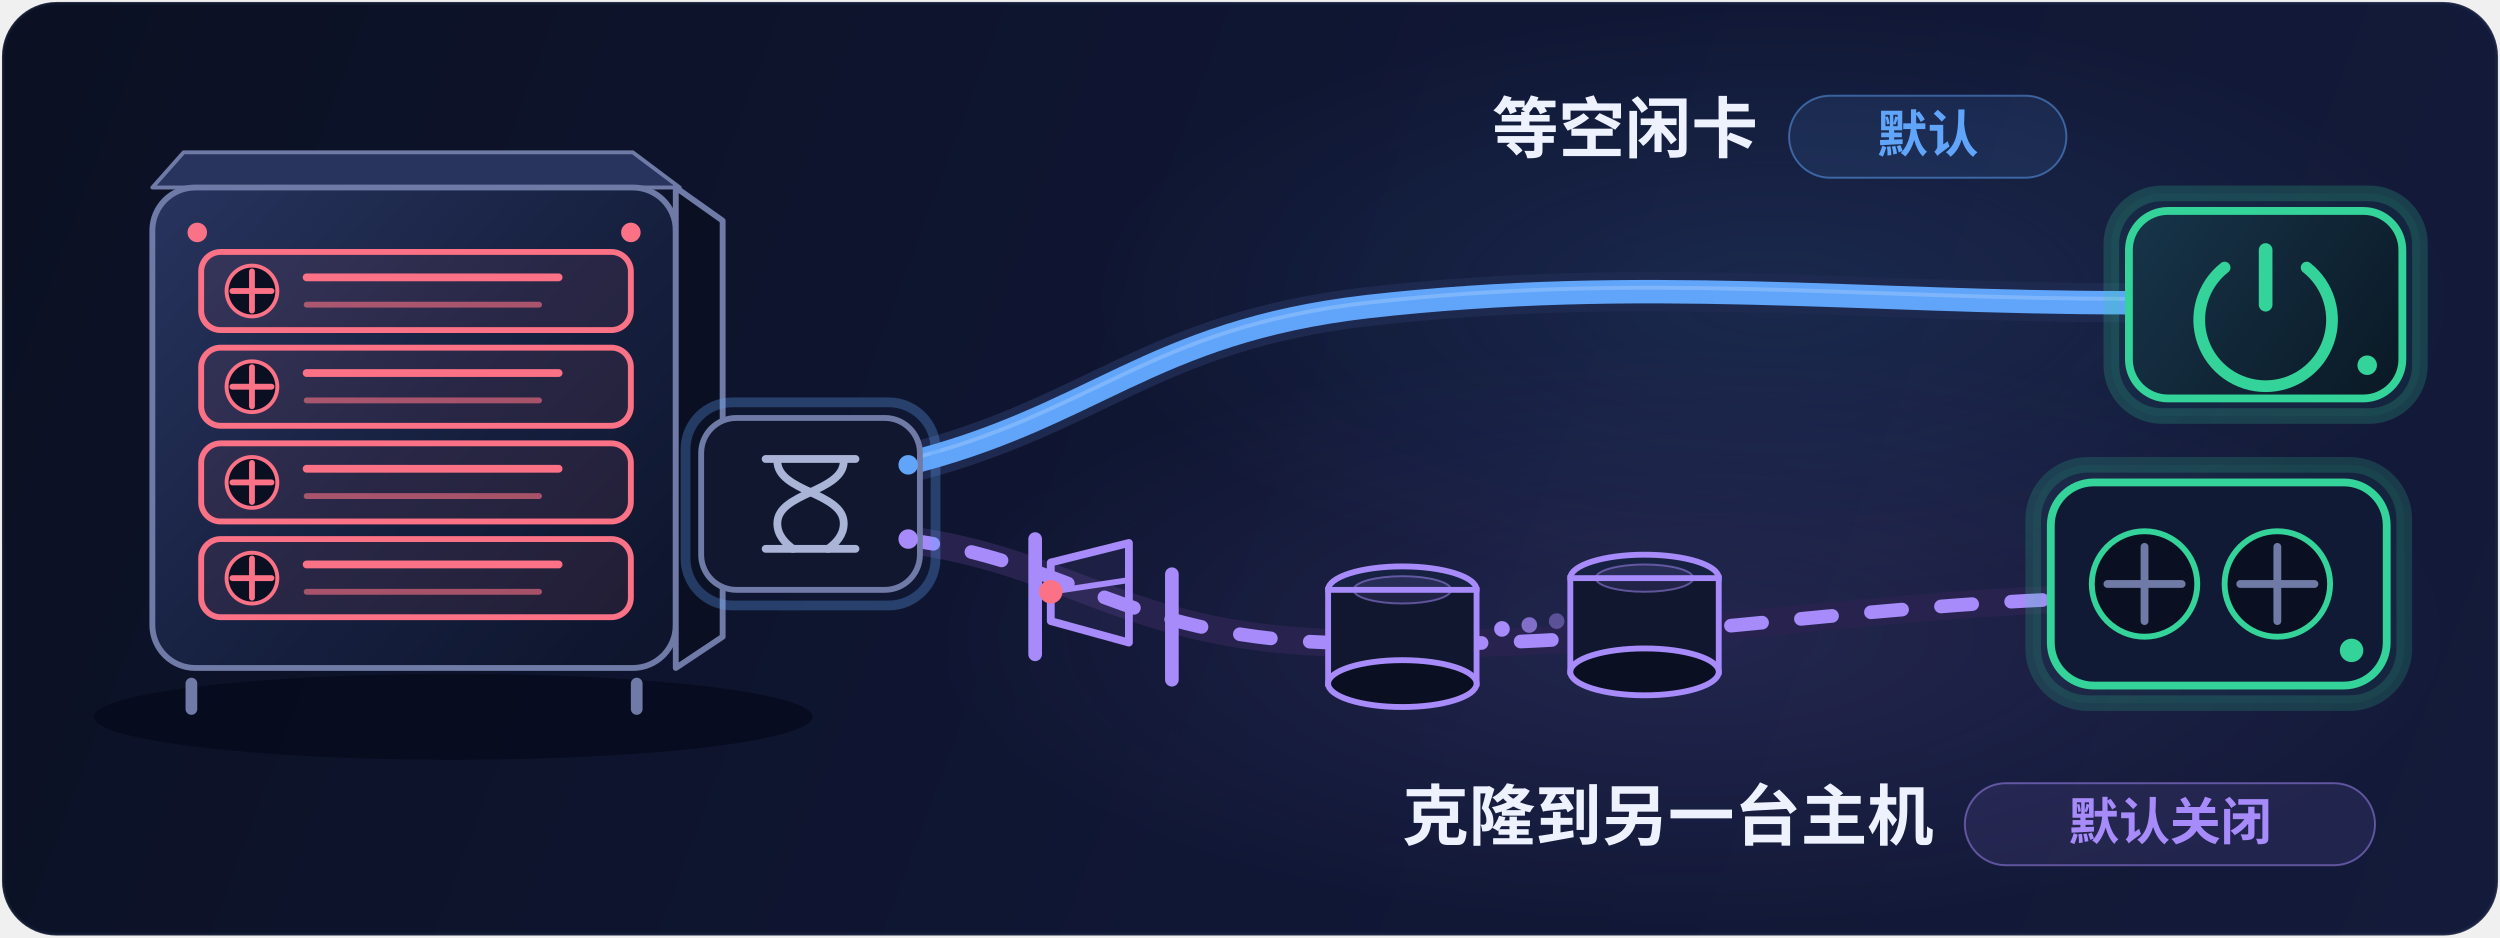
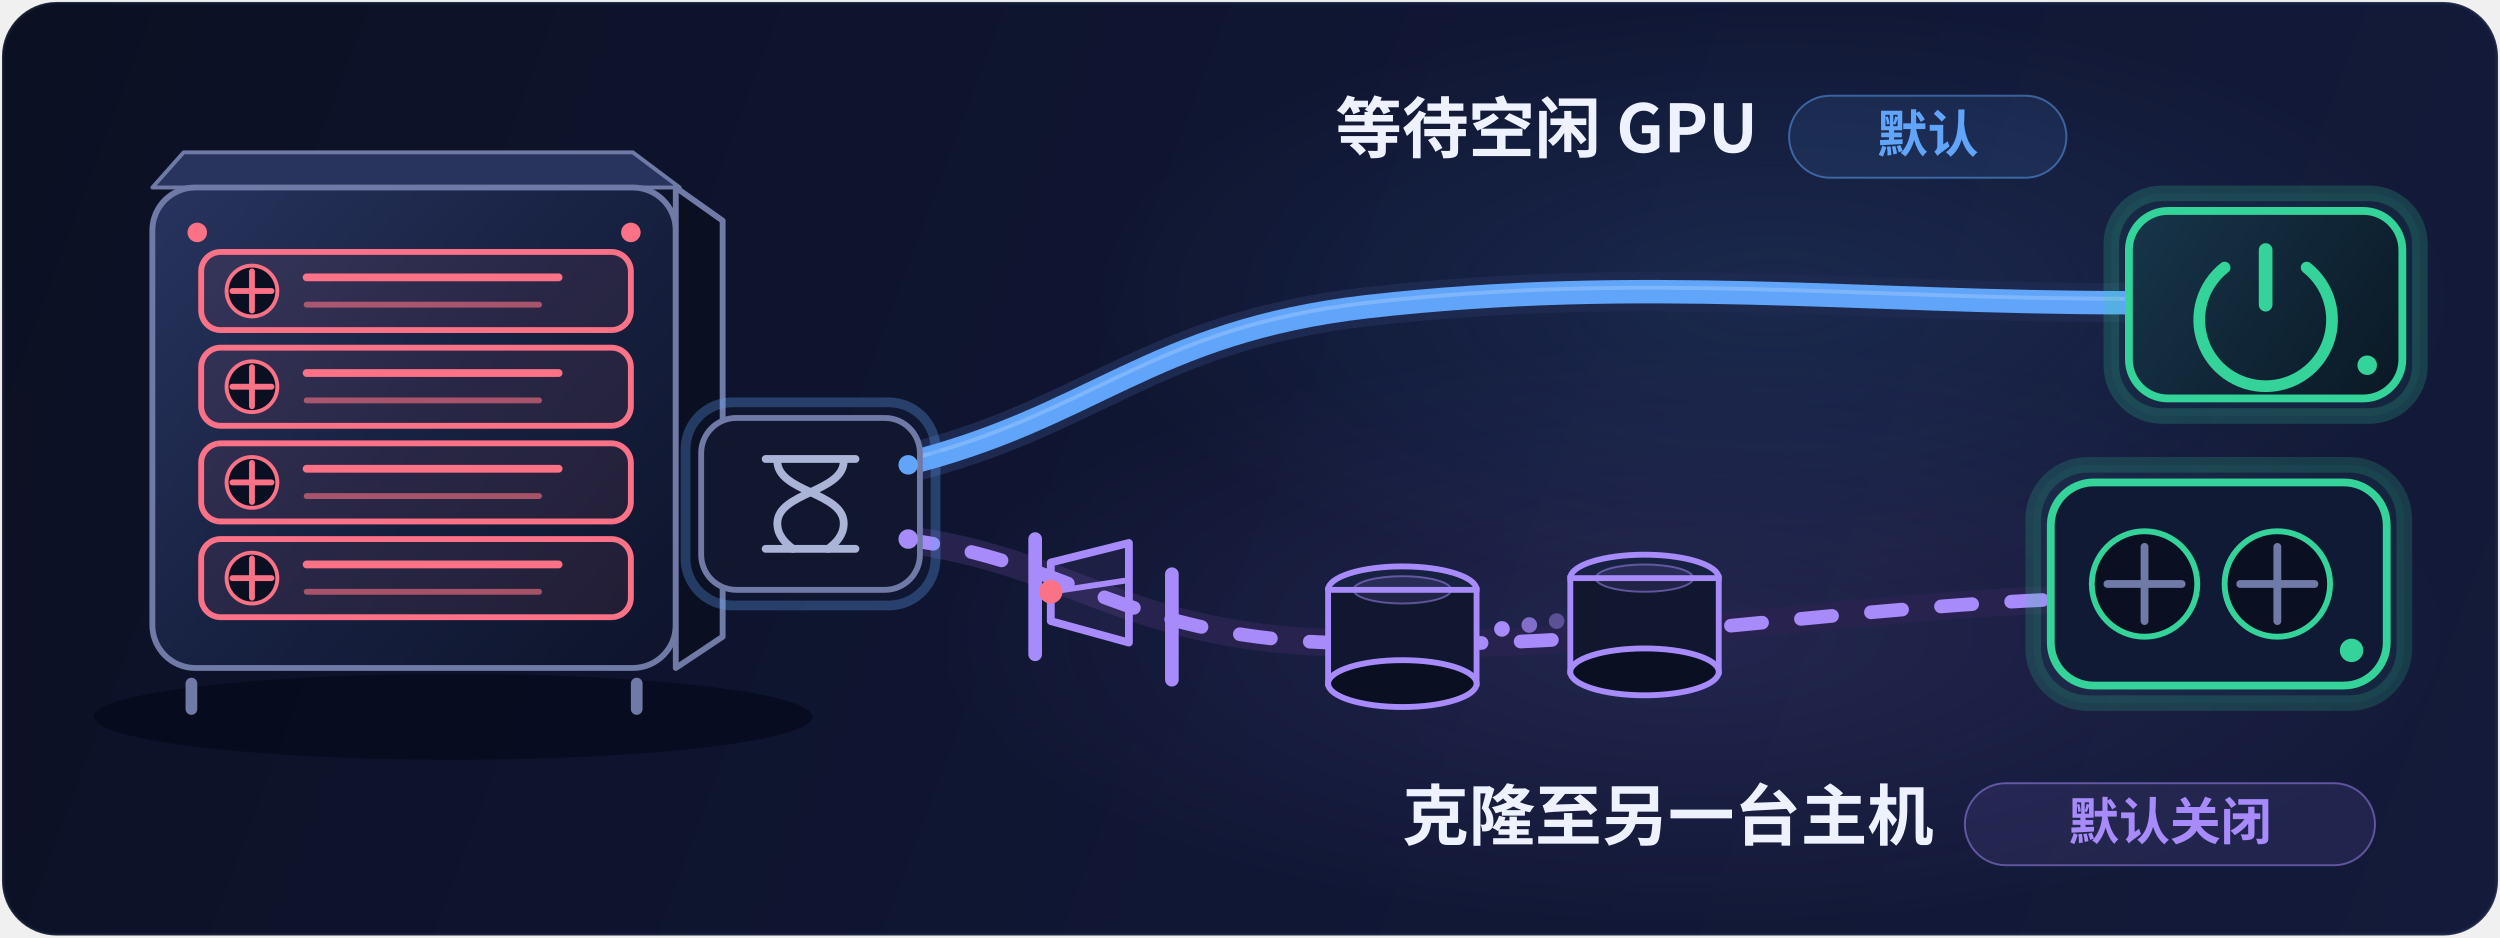
<svg xmlns="http://www.w3.org/2000/svg" width="1280" height="480" viewBox="0 0 1280 480" role="img" aria-labelledby="t d">
  <defs>
    <linearGradient id="bg" x1="0" y1="0" x2="1280" y2="480" gradientUnits="userSpaceOnUse">
      <stop offset="0" stop-color="#0B1022" />
      <stop offset="0.55" stop-color="#101735" />
      <stop offset="1" stop-color="#141B3A" />
    </linearGradient>
    <linearGradient id="rack" x1="78" y1="96" x2="346" y2="342" gradientUnits="userSpaceOnUse">
      <stop offset="0" stop-color="#28345E" />
      <stop offset="0.5" stop-color="#172141" />
      <stop offset="1" stop-color="#0D142B" />
    </linearGradient>
    <linearGradient id="slot" x1="1090" y1="108" x2="1230" y2="204" gradientUnits="userSpaceOnUse">
      <stop offset="0" stop-color="#17354A" />
      <stop offset="1" stop-color="#0A1824" />
    </linearGradient>
    <radialGradient id="skyGlow" cx="0" cy="0" r="1" gradientTransform="translate(908 153) rotate(90) scale(150 350)" gradientUnits="userSpaceOnUse">
      <stop offset="0" stop-color="#60A5FA" stop-opacity="0.12" />
      <stop offset="1" stop-color="#60A5FA" stop-opacity="0" />
    </radialGradient>
    <radialGradient id="violetGlow" cx="0" cy="0" r="1" gradientTransform="translate(866 325) rotate(90) scale(150 390)" gradientUnits="userSpaceOnUse">
      <stop offset="0" stop-color="#A78BFA" stop-opacity="0.12" />
      <stop offset="1" stop-color="#A78BFA" stop-opacity="0" />
    </radialGradient>
    <style>
      text { font-family: "Segoe UI", "PingFang SC", "Microsoft YaHei", "Noto Sans CJK SC", "Helvetica Neue", Arial, sans-serif; }
      .waitPulse { animation: wait 4.2s ease-in-out infinite; }
      .cloneFlow { animation: flow 7s linear infinite; }
      .copyDots { animation: copy 3.8s ease-in-out infinite; }
      .runFan { animation: spin 8s linear infinite; transform-box: fill-box; transform-origin: center; }
      @keyframes wait { 0%, 100% { opacity: 0.18; } 50% { opacity: 0.52; } }
      @keyframes flow { to { stroke-dashoffset: -72; } }
      @keyframes copy { 0%, 100% { opacity: 0.3; transform: translateX(0); } 55% { opacity: 0.95; transform: translateX(18px); } }
      @keyframes spin { to { transform: rotate(360deg); } }
      @media (prefers-reduced-motion: reduce) {
        .waitPulse, .cloneFlow, .copyDots, .runFan { animation: none; }
      }
    </style>
  </defs>
  <rect x="1" y="1" width="1278" height="478" rx="28" fill="url(#bg)" stroke="#FFFFFF" stroke-opacity="0.13" />
  <rect x="2" y="2" width="1276" height="476" rx="27" fill="none" stroke="#60A5FA" stroke-opacity="0.05" />
  <ellipse cx="908" cy="153" rx="350" ry="150" fill="url(#skyGlow)" />
  <ellipse cx="866" cy="325" rx="390" ry="150" fill="url(#violetGlow)" />
  <path d="M 462 238 C 560 214 588 170 700 157 C 842 141 952 155 1090 155" fill="none" stroke="#1E294F" stroke-width="20" stroke-linecap="round" />
  <path d="M 462 238 C 560 214 588 170 700 157 C 842 141 952 155 1090 155" fill="none" stroke="#60A5FA" stroke-width="12" stroke-linecap="round" />
  <path d="M 462 236 C 560 212 588 168 700 155 C 842 139 952 153 1090 153" fill="none" stroke="#EEF2FF" stroke-opacity="0.22" stroke-width="2" stroke-linecap="round" />
  <path d="M 462 276 C 548 287 574 325 680 329 C 818 334 918 313 1050 307" fill="none" stroke="#28234E" stroke-width="14" stroke-linecap="round" />
  <path class="cloneFlow" d="M 462 276 C 548 287 574 325 680 329 C 818 334 918 313 1050 307" fill="none" stroke="#A78BFA" stroke-width="7" stroke-linecap="round" stroke-dasharray="16 20" />
  <ellipse cx="232" cy="367" rx="184" ry="22" fill="#020617" fill-opacity="0.55" />
  <polygon points="94,78 324,78 348,96 78,96" fill="#28345E" stroke="#6F7BA6" stroke-width="2" stroke-linejoin="round" />
  <rect x="78" y="96" width="268" height="246" rx="22" fill="url(#rack)" stroke="#6F7BA6" stroke-width="3" />
  <polygon points="346,96 370,113 370,326 346,342" fill="#0A1022" stroke="#6F7BA6" stroke-width="3" stroke-linejoin="round" />
  <circle cx="101" cy="119" r="5" fill="#FB7185" />
  <circle cx="323" cy="119" r="5" fill="#FB7185" />
  <rect x="103" y="129" width="220" height="40" rx="10" fill="#FB7185" fill-opacity="0.08" stroke="#FB7185" stroke-width="3" />
  <circle cx="129" cy="149" r="13" fill="#0A1022" stroke="#FB7185" stroke-width="2" />
  <path d="M 129 139 V 159 M 119 149 H 139" fill="none" stroke="#FB7185" stroke-width="3" stroke-linecap="round" />
  <line x1="157" y1="142" x2="286" y2="142" stroke="#FB7185" stroke-width="4" stroke-linecap="round" />
  <line x1="157" y1="156" x2="276" y2="156" stroke="#FB7185" stroke-opacity="0.6" stroke-width="3" stroke-linecap="round" />
  <rect x="103" y="178" width="220" height="40" rx="10" fill="#FB7185" fill-opacity="0.08" stroke="#FB7185" stroke-width="3" />
  <circle cx="129" cy="198" r="13" fill="#0A1022" stroke="#FB7185" stroke-width="2" />
  <path d="M 129 188 V 208 M 119 198 H 139" fill="none" stroke="#FB7185" stroke-width="3" stroke-linecap="round" />
  <line x1="157" y1="191" x2="286" y2="191" stroke="#FB7185" stroke-width="4" stroke-linecap="round" />
  <line x1="157" y1="205" x2="276" y2="205" stroke="#FB7185" stroke-opacity="0.6" stroke-width="3" stroke-linecap="round" />
  <rect x="103" y="227" width="220" height="40" rx="10" fill="#FB7185" fill-opacity="0.08" stroke="#FB7185" stroke-width="3" />
  <circle cx="129" cy="247" r="13" fill="#0A1022" stroke="#FB7185" stroke-width="2" />
  <path d="M 129 237 V 257 M 119 247 H 139" fill="none" stroke="#FB7185" stroke-width="3" stroke-linecap="round" />
  <line x1="157" y1="240" x2="286" y2="240" stroke="#FB7185" stroke-width="4" stroke-linecap="round" />
  <line x1="157" y1="254" x2="276" y2="254" stroke="#FB7185" stroke-opacity="0.6" stroke-width="3" stroke-linecap="round" />
  <rect x="103" y="276" width="220" height="40" rx="10" fill="#FB7185" fill-opacity="0.08" stroke="#FB7185" stroke-width="3" />
  <circle cx="129" cy="296" r="13" fill="#0A1022" stroke="#FB7185" stroke-width="2" />
  <path d="M 129 286 V 306 M 119 296 H 139" fill="none" stroke="#FB7185" stroke-width="3" stroke-linecap="round" />
  <line x1="157" y1="289" x2="286" y2="289" stroke="#FB7185" stroke-width="4" stroke-linecap="round" />
  <line x1="157" y1="303" x2="276" y2="303" stroke="#FB7185" stroke-opacity="0.6" stroke-width="3" stroke-linecap="round" />
  <line x1="98" y1="350" x2="98" y2="363" stroke="#6F7BA6" stroke-width="6" stroke-linecap="round" />
  <line x1="326" y1="350" x2="326" y2="363" stroke="#6F7BA6" stroke-width="6" stroke-linecap="round" />
  <rect class="waitPulse" x="351" y="206" width="128" height="104" rx="24" fill="#60A5FA" fill-opacity="0.05" stroke="#60A5FA" stroke-width="5" opacity="0.3" />
  <rect x="359" y="214" width="112" height="88" rx="18" fill="#10172F" stroke="#6F7BA6" stroke-width="3" />
  <path d="M 392 235 H 438 M 392 281 H 438" fill="none" stroke="#A9B4D6" stroke-width="4" stroke-linecap="round" />
  <path d="M 398 236 C 398 252 432 252 432 268 C 432 274 428 278 424 281" fill="none" stroke="#A9B4D6" stroke-width="4" stroke-linecap="round" />
  <path d="M 432 236 C 432 252 398 252 398 268 C 398 274 402 278 406 281" fill="none" stroke="#A9B4D6" stroke-width="4" stroke-linecap="round" />
  <circle cx="465" cy="238" r="5" fill="#60A5FA" />
  <circle cx="465" cy="276" r="5" fill="#A78BFA" />
  <line x1="530" y1="276" x2="530" y2="335" stroke="#A78BFA" stroke-width="7" stroke-linecap="round" />
  <line x1="600" y1="294" x2="600" y2="348" stroke="#A78BFA" stroke-width="7" stroke-linecap="round" />
  <polygon points="538,288 578,278 578,329 538,318" fill="#A78BFA" fill-opacity="0.07" stroke="#A78BFA" stroke-width="4" stroke-linejoin="round" />
  <line x1="538" y1="303" x2="578" y2="297" stroke="#A78BFA" stroke-width="3" stroke-linecap="round" />
  <circle cx="538" cy="303" r="6" fill="#FB7185" />
  <ellipse cx="718" cy="302" rx="38" ry="12" fill="#172141" stroke="#A78BFA" stroke-width="3" />
  <rect x="680" y="302" width="76" height="48" fill="#10172F" stroke="#A78BFA" stroke-width="3" />
  <ellipse cx="718" cy="350" rx="38" ry="12" fill="#0A1022" stroke="#A78BFA" stroke-width="3" />
  <ellipse cx="718" cy="302" rx="25" ry="7" fill="#A78BFA" fill-opacity="0.12" stroke="#A78BFA" stroke-opacity="0.5" />
  <ellipse cx="842" cy="296" rx="38" ry="12" fill="#172141" stroke="#A78BFA" stroke-width="3" />
  <rect x="804" y="296" width="76" height="48" fill="#10172F" stroke="#A78BFA" stroke-width="3" />
  <ellipse cx="842" cy="344" rx="38" ry="12" fill="#0A1022" stroke="#A78BFA" stroke-width="3" />
  <ellipse cx="842" cy="296" rx="25" ry="7" fill="#A78BFA" fill-opacity="0.12" stroke="#A78BFA" stroke-opacity="0.5" />
  <g class="copyDots">
    <circle cx="769" cy="322" r="4" fill="#A78BFA" />
    <circle cx="783" cy="320" r="4" fill="#A78BFA" fill-opacity="0.72" />
    <circle cx="797" cy="318" r="4" fill="#A78BFA" fill-opacity="0.44" />
  </g>
  <rect x="1081" y="99" width="158" height="114" rx="26" fill="#34D399" fill-opacity="0.055" stroke="#34D399" stroke-opacity="0.2" stroke-width="8" />
  <rect x="1090" y="108" width="140" height="96" rx="20" fill="url(#slot)" stroke="#34D399" stroke-width="4" />
  <line x1="1160" y1="128" x2="1160" y2="156" stroke="#34D399" stroke-width="7" stroke-linecap="round" />
  <path d="M 1139 137 A 34 34 0 1 0 1181 137" fill="none" stroke="#34D399" stroke-width="6" stroke-linecap="round" />
  <circle cx="1212" cy="187" r="5" fill="#34D399" />
  <rect x="1041" y="238" width="190" height="122" rx="28" fill="#34D399" fill-opacity="0.055" stroke="#34D399" stroke-opacity="0.18" stroke-width="8" />
  <rect x="1050" y="247" width="172" height="104" rx="22" fill="#111A35" stroke="#34D399" stroke-width="4" />
  <circle cx="1098" cy="299" r="27" fill="#0A1022" stroke="#34D399" stroke-width="3" />
  <circle cx="1166" cy="299" r="27" fill="#0A1022" stroke="#34D399" stroke-width="3" />
  <g class="runFan">
    <path d="M 1098 280 V 318 M 1079 299 H 1117" fill="none" stroke="#6F7BA6" stroke-width="4" stroke-linecap="round" />
  </g>
  <g class="runFan">
    <path d="M 1166 280 V 318 M 1147 299 H 1185" fill="none" stroke="#6F7BA6" stroke-width="4" stroke-linecap="round" />
  </g>
  <circle cx="1204" cy="333" r="6" fill="#34D399" />
-   <text x="900" y="78" text-anchor="end" fill="#EEF2FF" font-size="34" font-weight="750">等空闲卡</text>
+   <text x="900" y="78" text-anchor="end" fill="#EEF2FF" font-size="34" font-weight="750">等待空闲 GPU</text>
  <rect x="916" y="49" width="142" height="42" rx="21" fill="#60A5FA" fill-opacity="0.1" stroke="#60A5FA" stroke-opacity="0.5" />
  <text x="987" y="78" text-anchor="middle" fill="#60A5FA" font-size="26" font-weight="650">默认</text>
-   <text x="990" y="430" text-anchor="end" fill="#EEF2FF" font-size="34" font-weight="750">克隆到另一台主机</text>
+   <text x="990" y="430" text-anchor="end" fill="#EEF2FF" font-size="34" font-weight="750">克隆至另一台主机</text>
  <rect x="1006" y="401" width="210" height="42" rx="21" fill="#A78BFA" fill-opacity="0.1" stroke="#A78BFA" stroke-opacity="0.5" />
  <text x="1111" y="430" text-anchor="middle" fill="#A78BFA" font-size="26" font-weight="650">默认关闭</text>
</svg>
